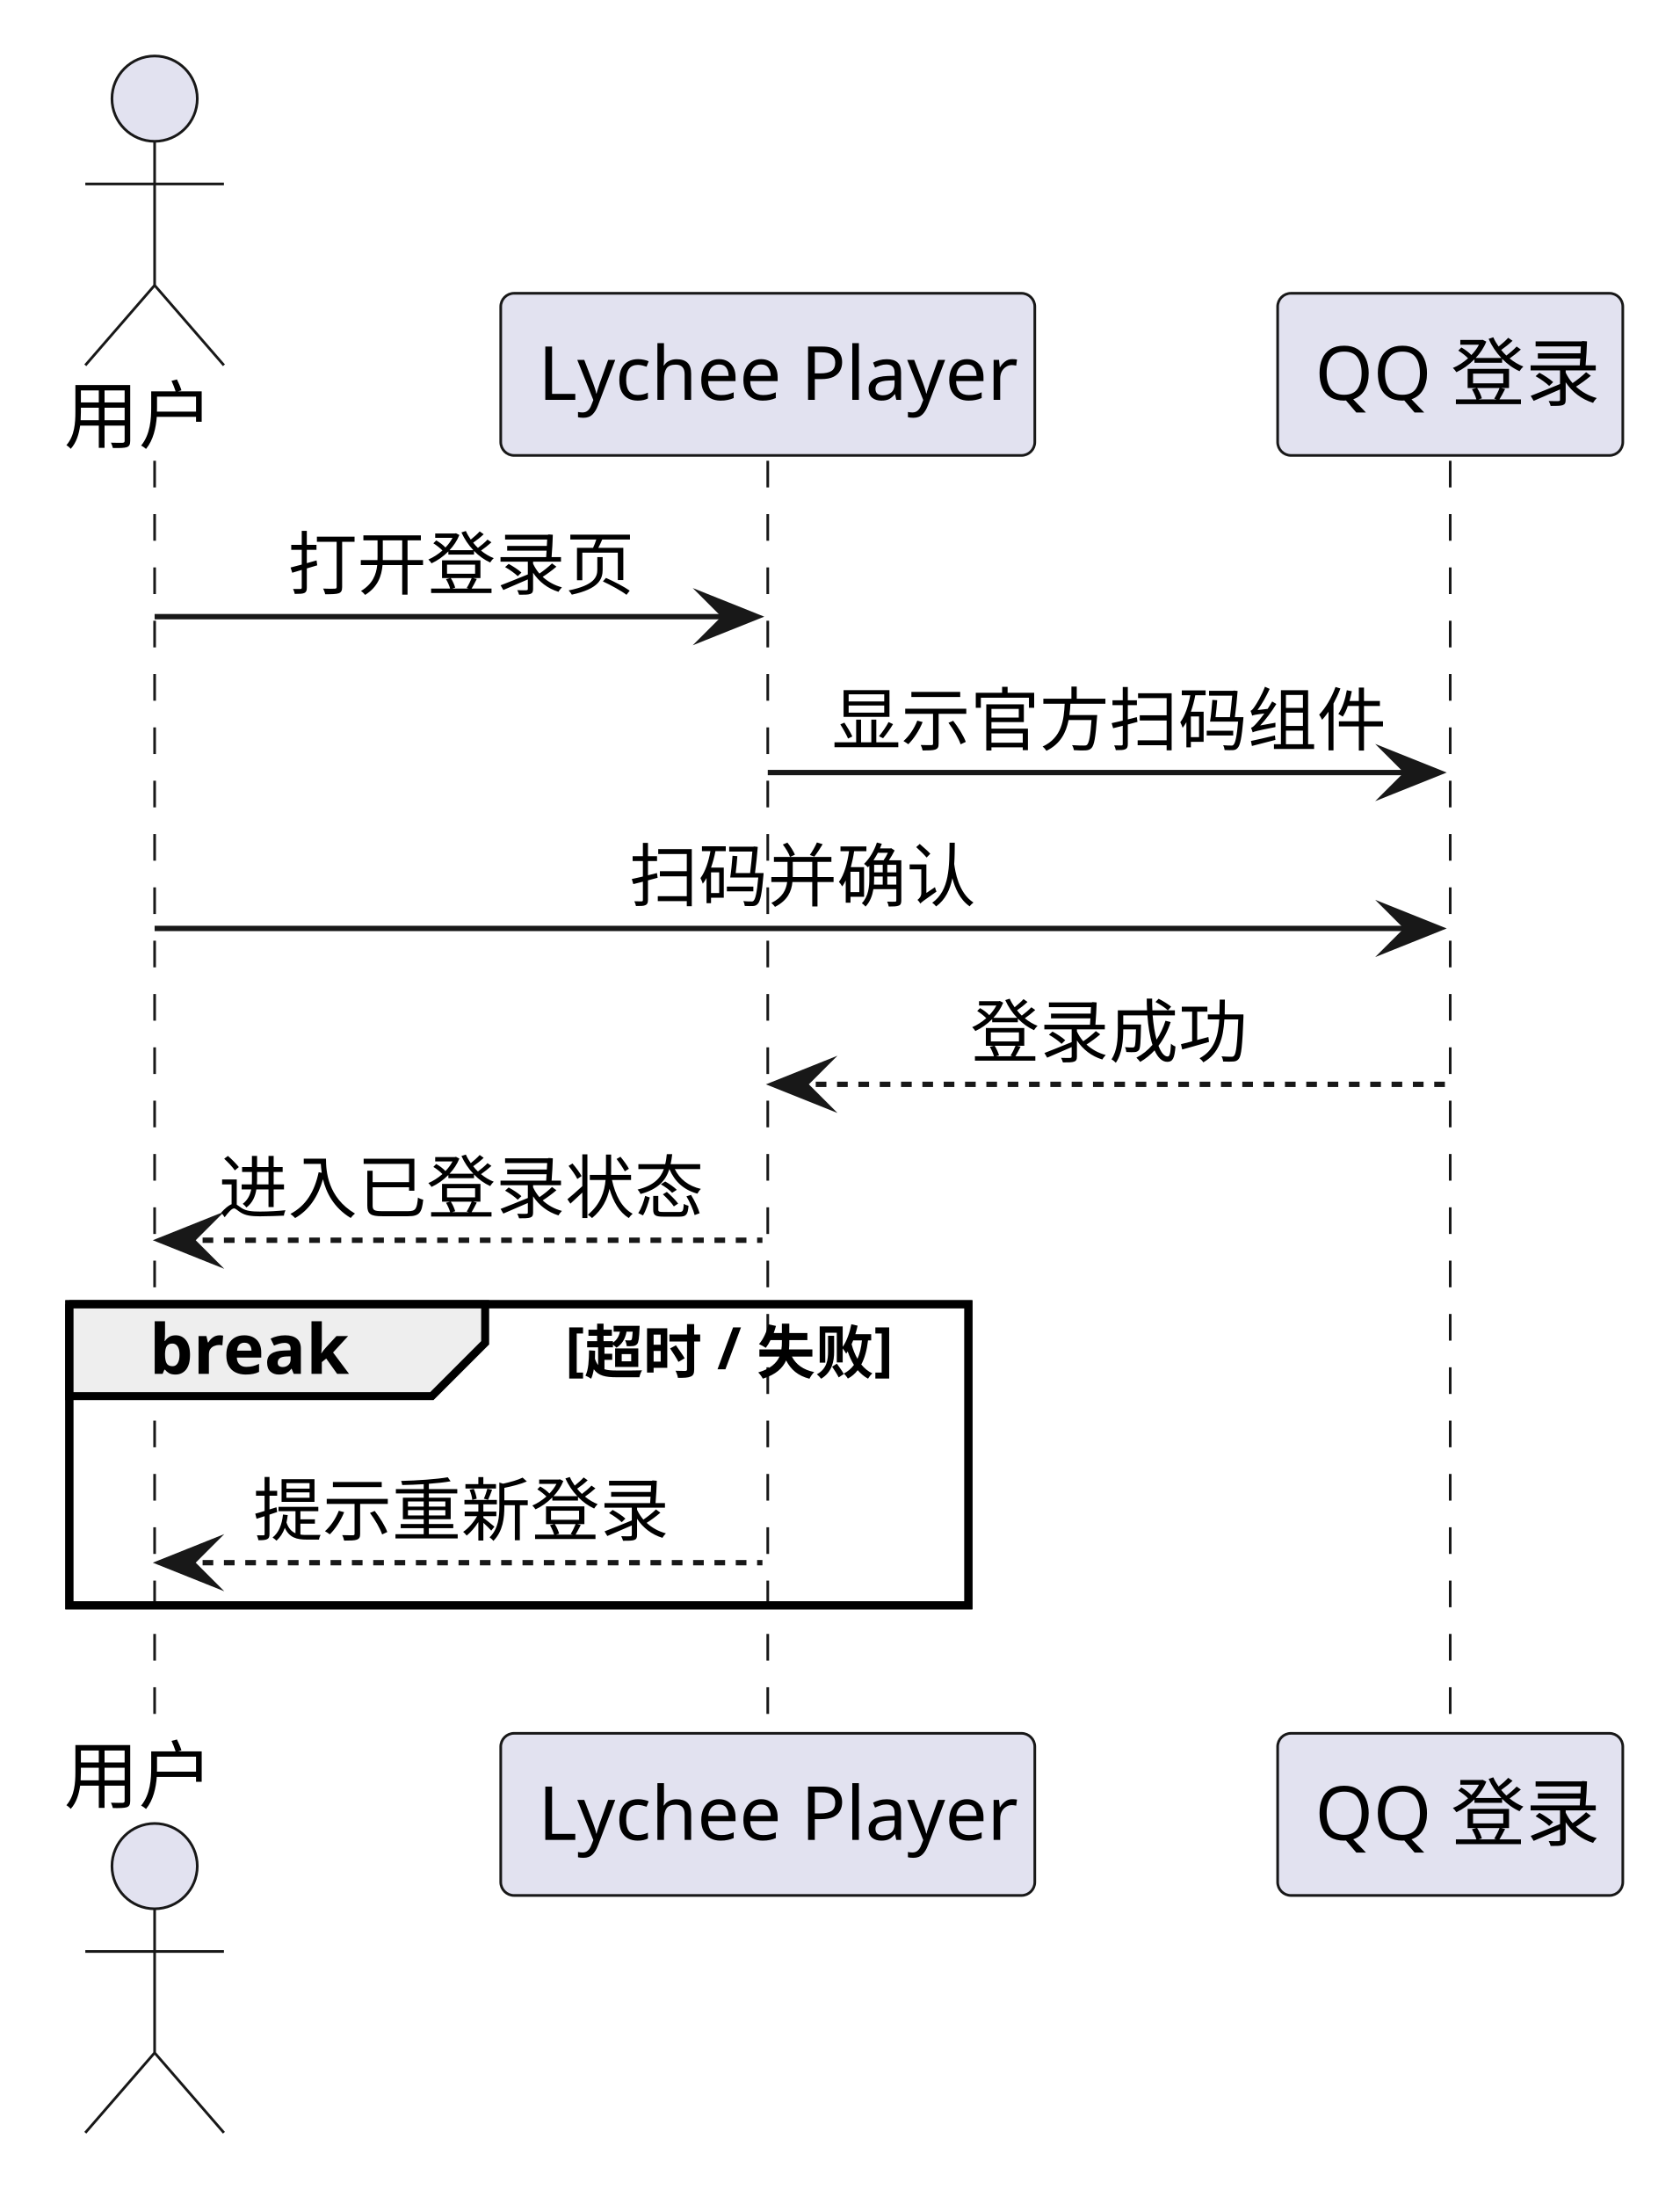
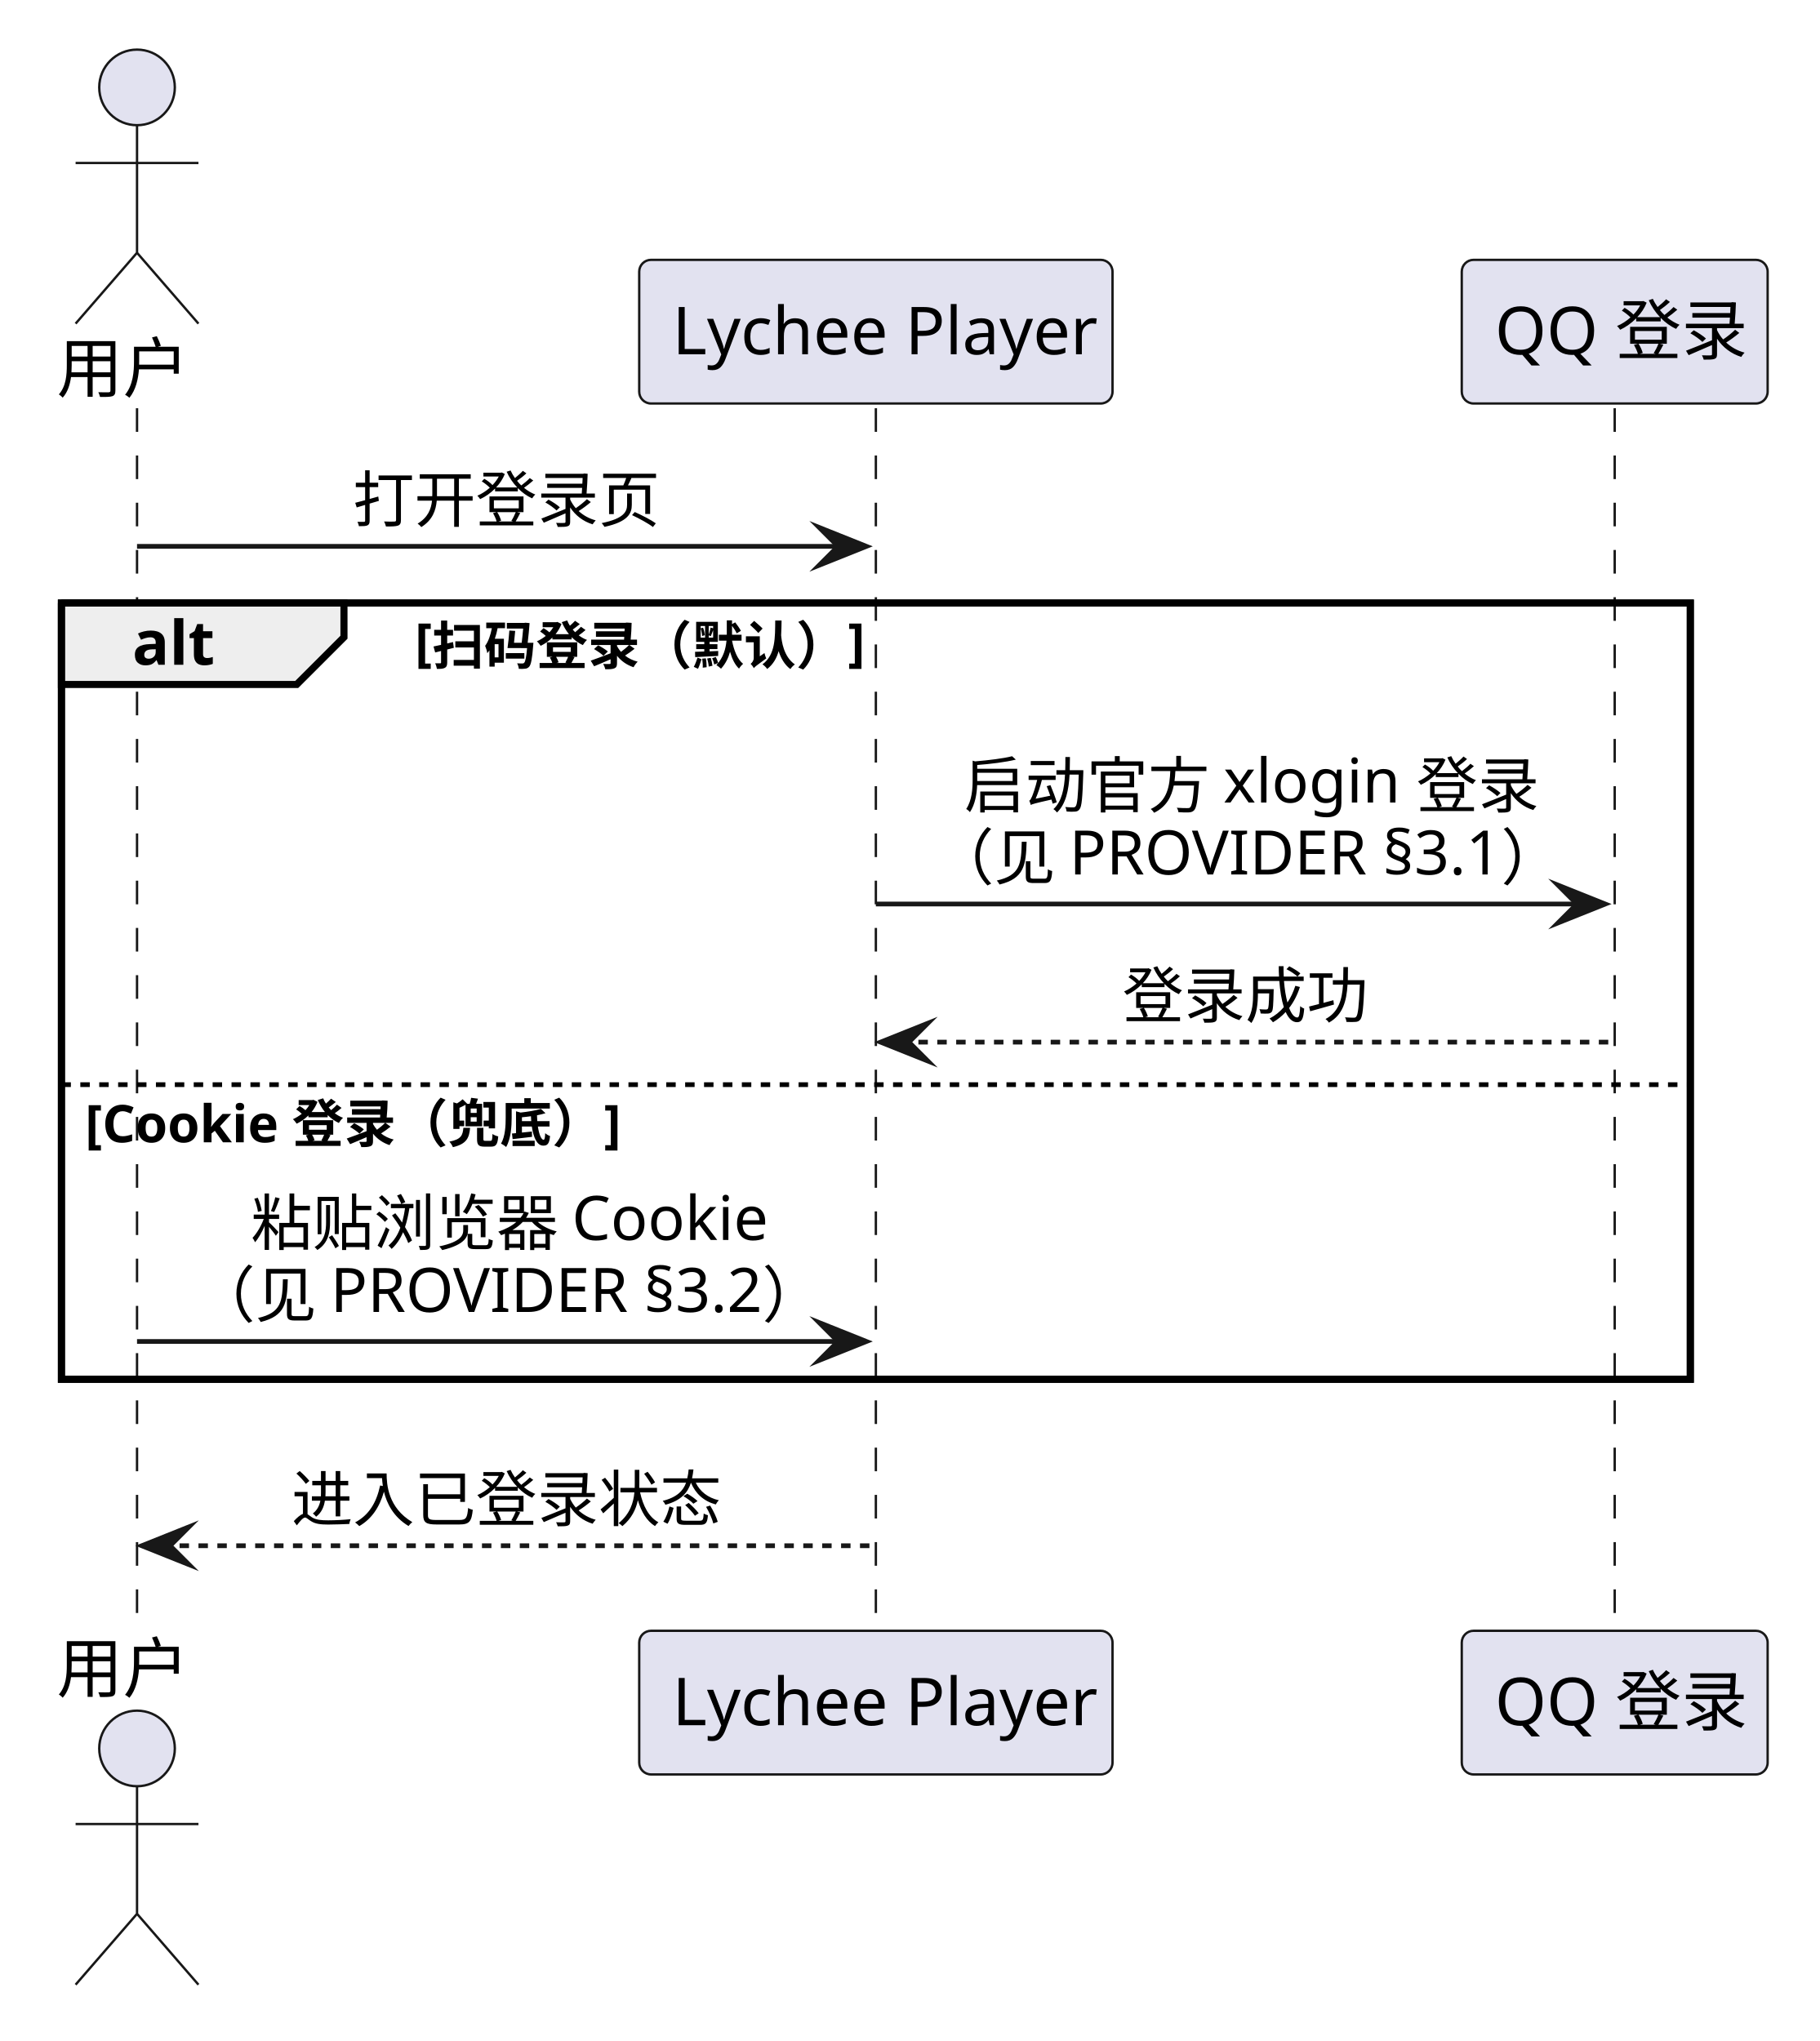
- <svg xmlns="http://www.w3.org/2000/svg" version="1.1" data-diagram-type="SEQUENCE" style="width:315px;height:412px;background:#FFFFFF;" width="315px" height="412px" viewBox="0 0 315 412" zoomAndPan="magnify" preserveAspectRatio="none" contentStyleType="text/css">
+ <svg xmlns="http://www.w3.org/2000/svg" version="1.1" data-diagram-type="SEQUENCE" style="width:385px;height:432px;background:#FFFFFF;" width="385px" height="432px" viewBox="0 0 385 432" zoomAndPan="magnify" preserveAspectRatio="none" contentStyleType="text/css">
  <defs />
  <g font-family="sans-serif" lengthAdjust="spacing">
-     <rect x="13" y="244.578" width="168.635" height="56.469" fill="none" style="stroke:#000;stroke-width:1.5;" />
+     <rect x="13" y="127.641" width="344.723" height="164.297" fill="none" style="stroke:#000;stroke-width:1.5;" />
    <g>
-       <rect x="25.5" y="86.406" width="8" height="238.641" fill="#000" fill-opacity="0" />
-       <line x1="29" y1="86.406" x2="29" y2="325.047" style="stroke:#181818;stroke-width:0.5;stroke-dasharray:5,5;" />
+       <rect x="25.5" y="86.406" width="8" height="258.766" fill="#000" fill-opacity="0" />
+       <line x1="29" y1="86.406" x2="29" y2="345.172" style="stroke:#181818;stroke-width:0.5;stroke-dasharray:5,5;" />
    </g>
    <g>
-       <rect x="140.5" y="86.406" width="8" height="238.641" fill="#000" fill-opacity="0" />
-       <line x1="144" y1="86.406" x2="144" y2="325.047" style="stroke:#181818;stroke-width:0.5;stroke-dasharray:5,5;" />
+       <rect x="181.861" y="86.406" width="8" height="258.766" fill="#000" fill-opacity="0" />
+       <line x1="185.361" y1="86.406" x2="185.361" y2="345.172" style="stroke:#181818;stroke-width:0.5;stroke-dasharray:5,5;" />
    </g>
    <g>
-       <rect x="268.5" y="86.406" width="8" height="238.641" fill="#000" fill-opacity="0" />
-       <line x1="272" y1="86.406" x2="272" y2="325.047" style="stroke:#181818;stroke-width:0.5;stroke-dasharray:5,5;" />
+       <rect x="338.223" y="86.406" width="8" height="258.766" fill="#000" fill-opacity="0" />
+       <line x1="341.723" y1="86.406" x2="341.723" y2="345.172" style="stroke:#181818;stroke-width:0.5;stroke-dasharray:5,5;" />
    </g>
    <text x="12" y="82.988" fill="#000" font-size="14" textLength="28">用户</text>
    <ellipse cx="29" cy="18.5" rx="8" ry="8" fill="#E2E2F0" style="stroke:#181818;stroke-width:0.5;" />
    <path d="M29,26.5 L29,53.5 M16,34.5 L42,34.5 M29,53.5 L16,68.5 M29,53.5 L42,68.5" style="stroke:#181818;stroke-width:0.5;" fill="none" />
-     <rect x="93.917" y="55" width="100.167" height="30.406" fill="#E2E2F0" style="stroke:#181818;stroke-width:0.5;" rx="2.5" ry="2.5" />
-     <text x="100.917" y="74.988" fill="#000" font-size="14" textLength="86.167">Lychee Player</text>
-     <rect x="239.632" y="55" width="64.736" height="30.406" fill="#E2E2F0" style="stroke:#181818;stroke-width:0.5;" rx="2.5" ry="2.5" />
-     <text x="246.632" y="74.988" fill="#000" font-size="14" textLength="50.736">QQ 登录</text>
-     <text x="12" y="338.035" fill="#000" font-size="14" textLength="28">用户</text>
-     <ellipse cx="29" cy="349.953" rx="8" ry="8" fill="#E2E2F0" style="stroke:#181818;stroke-width:0.5;" />
-     <path d="M29,357.953 L29,384.953 M16,365.953 L42,365.953 M29,384.953 L16,399.953 M29,384.953 L42,399.953" style="stroke:#181818;stroke-width:0.5;" fill="none" />
-     <rect x="93.917" y="325.047" width="100.167" height="30.406" fill="#E2E2F0" style="stroke:#181818;stroke-width:0.5;" rx="2.5" ry="2.5" />
-     <text x="100.917" y="345.035" fill="#000" font-size="14" textLength="86.167">Lychee Player</text>
-     <rect x="239.632" y="325.047" width="64.736" height="30.406" fill="#E2E2F0" style="stroke:#181818;stroke-width:0.5;" rx="2.5" ry="2.5" />
-     <text x="246.632" y="345.035" fill="#000" font-size="14" textLength="50.736">QQ 登录</text>
-     <polygon points="132,111.641,142,115.641,132,119.641,136,115.641" fill="#181818" style="stroke:#181818;stroke-width:1;stroke-linejoin:miter;stroke-miterlimit:10;" />
-     <line x1="29" y1="115.641" x2="138" y2="115.641" style="stroke:#181818;stroke-width:1;" />
-     <text x="54" y="110.467" fill="#000" font-size="13" textLength="65">打开登录页</text>
-     <polygon points="260,140.875,270,144.875,260,148.875,264,144.875" fill="#181818" style="stroke:#181818;stroke-width:1;stroke-linejoin:miter;stroke-miterlimit:10;" />
-     <line x1="144" y1="144.875" x2="266" y2="144.875" style="stroke:#181818;stroke-width:1;" />
-     <text x="156" y="139.701" fill="#000" font-size="13" textLength="104">显示官方扫码组件</text>
-     <polygon points="260,170.109,270,174.109,260,178.109,264,174.109" fill="#181818" style="stroke:#181818;stroke-width:1;stroke-linejoin:miter;stroke-miterlimit:10;" />
-     <line x1="29" y1="174.109" x2="266" y2="174.109" style="stroke:#181818;stroke-width:1;" />
-     <text x="118" y="168.936" fill="#000" font-size="13" textLength="65">扫码并确认</text>
-     <polygon points="155,199.344,145,203.344,155,207.344,151,203.344" fill="#181818" style="stroke:#181818;stroke-width:1;stroke-linejoin:miter;stroke-miterlimit:10;" />
-     <line x1="149" y1="203.344" x2="271" y2="203.344" style="stroke:#181818;stroke-width:1;stroke-dasharray:2,2;" />
-     <text x="182" y="198.17" fill="#000" font-size="13" textLength="52">登录成功</text>
-     <polygon points="40,228.578,30,232.578,40,236.578,36,232.578" fill="#181818" style="stroke:#181818;stroke-width:1;stroke-linejoin:miter;stroke-miterlimit:10;" />
-     <line x1="34" y1="232.578" x2="143" y2="232.578" style="stroke:#181818;stroke-width:1;stroke-dasharray:2,2;" />
-     <text x="41" y="227.404" fill="#000" font-size="13" textLength="91">进入已登录状态</text>
-     <path d="M13,244.578 L90.995,244.578 L90.995,251.813 L80.995,261.813 L13,261.813 L13,244.578" style="stroke:#000;stroke-width:1.5;" fill="#EEE" />
-     <rect x="13" y="244.578" width="168.635" height="56.469" fill="none" style="stroke:#000;stroke-width:1.5;" />
-     <text x="28" y="257.639" fill="#000" font-size="13" textLength="32.995" font-weight="700">break</text>
-     <text x="105.995" y="256.783" fill="#000" font-size="11" textLength="59.64" font-weight="700">[超时 / 失败]</text>
-     <polygon points="40,289.047,30,293.047,40,297.047,36,293.047" fill="#181818" style="stroke:#181818;stroke-width:1;stroke-linejoin:miter;stroke-miterlimit:10;" />
-     <line x1="34" y1="293.047" x2="143" y2="293.047" style="stroke:#181818;stroke-width:1;stroke-dasharray:2,2;" />
-     <text x="47.5" y="287.873" fill="#000" font-size="13" textLength="78">提示重新登录</text>
+     <rect x="135.278" y="55" width="100.167" height="30.406" fill="#E2E2F0" style="stroke:#181818;stroke-width:0.5;" rx="2.5" ry="2.5" />
+     <text x="142.278" y="74.988" fill="#000" font-size="14" textLength="86.167">Lychee Player</text>
+     <rect x="309.355" y="55" width="64.736" height="30.406" fill="#E2E2F0" style="stroke:#181818;stroke-width:0.5;" rx="2.5" ry="2.5" />
+     <text x="316.355" y="74.988" fill="#000" font-size="14" textLength="50.736">QQ 登录</text>
+     <text x="12" y="358.16" fill="#000" font-size="14" textLength="28">用户</text>
+     <ellipse cx="29" cy="370.078" rx="8" ry="8" fill="#E2E2F0" style="stroke:#181818;stroke-width:0.5;" />
+     <path d="M29,378.078 L29,405.078 M16,386.078 L42,386.078 M29,405.078 L16,420.078 M29,405.078 L42,420.078" style="stroke:#181818;stroke-width:0.5;" fill="none" />
+     <rect x="135.278" y="345.172" width="100.167" height="30.406" fill="#E2E2F0" style="stroke:#181818;stroke-width:0.5;" rx="2.5" ry="2.5" />
+     <text x="142.278" y="365.16" fill="#000" font-size="14" textLength="86.167">Lychee Player</text>
+     <rect x="309.355" y="345.172" width="64.736" height="30.406" fill="#E2E2F0" style="stroke:#181818;stroke-width:0.5;" rx="2.5" ry="2.5" />
+     <text x="316.355" y="365.16" fill="#000" font-size="14" textLength="50.736">QQ 登录</text>
+     <polygon points="173.361,111.641,183.361,115.641,173.361,119.641,177.361,115.641" fill="#181818" style="stroke:#181818;stroke-width:1;stroke-linejoin:miter;stroke-miterlimit:10;" />
+     <line x1="29" y1="115.641" x2="179.361" y2="115.641" style="stroke:#181818;stroke-width:1;" />
+     <text x="74.681" y="110.467" fill="#000" font-size="13" textLength="65">打开登录页</text>
+     <path d="M13,127.641 L72.796,127.641 L72.796,134.875 L62.796,144.875 L13,144.875 L13,127.641" style="stroke:#000;stroke-width:1.5;" fill="#EEE" />
+     <rect x="13" y="127.641" width="344.723" height="164.297" fill="none" style="stroke:#000;stroke-width:1.5;" />
+     <text x="28" y="140.701" fill="#000" font-size="13" textLength="14.796" font-weight="700">alt</text>
+     <text x="87.796" y="139.846" fill="#000" font-size="11" textLength="94.09" font-weight="700">[扫码登录（默认）]</text>
+     <polygon points="329.723,187.344,339.723,191.344,329.723,195.344,333.723,191.344" fill="#181818" style="stroke:#181818;stroke-width:1;stroke-linejoin:miter;stroke-miterlimit:10;" />
+     <line x1="185.361" y1="191.344" x2="335.723" y2="191.344" style="stroke:#181818;stroke-width:1;" />
+     <text x="203.985" y="170.936" fill="#000" font-size="13" textLength="119.114">启动官方 xlogin 登录</text>
+     <text x="197.361" y="186.17" fill="#000" font-size="13" textLength="132.361">（见 PROVIDER §3.1）</text>
+     <polygon points="196.361,216.578,186.361,220.578,196.361,224.578,192.361,220.578" fill="#181818" style="stroke:#181818;stroke-width:1;stroke-linejoin:miter;stroke-miterlimit:10;" />
+     <line x1="190.361" y1="220.578" x2="340.723" y2="220.578" style="stroke:#181818;stroke-width:1;stroke-dasharray:2,2;" />
+     <text x="237.542" y="215.404" fill="#000" font-size="13" textLength="52">登录成功</text>
+     <line x1="13" y1="229.578" x2="357.723" y2="229.578" style="stroke:#000;stroke-width:1;stroke-dasharray:2,2;" />
+     <text x="18" y="241.783" fill="#000" font-size="11" textLength="109.167" font-weight="700">[Cookie 登录（兜底）]</text>
+     <polygon points="173.361,279.938,183.361,283.938,173.361,287.938,177.361,283.938" fill="#181818" style="stroke:#181818;stroke-width:1;stroke-linejoin:miter;stroke-miterlimit:10;" />
+     <line x1="29" y1="283.938" x2="179.361" y2="283.938" style="stroke:#181818;stroke-width:1;" />
+     <text x="53.102" y="263.529" fill="#000" font-size="13" textLength="108.158">粘贴浏览器 Cookie</text>
+     <text x="41" y="278.764" fill="#000" font-size="13" textLength="132.361">（见 PROVIDER §3.2）</text>
+     <polygon points="40,323.172,30,327.172,40,331.172,36,327.172" fill="#181818" style="stroke:#181818;stroke-width:1;stroke-linejoin:miter;stroke-miterlimit:10;" />
+     <line x1="34" y1="327.172" x2="184.361" y2="327.172" style="stroke:#181818;stroke-width:1;stroke-dasharray:2,2;" />
+     <text x="61.681" y="321.998" fill="#000" font-size="13" textLength="91">进入已登录状态</text>
  </g>
</svg>
